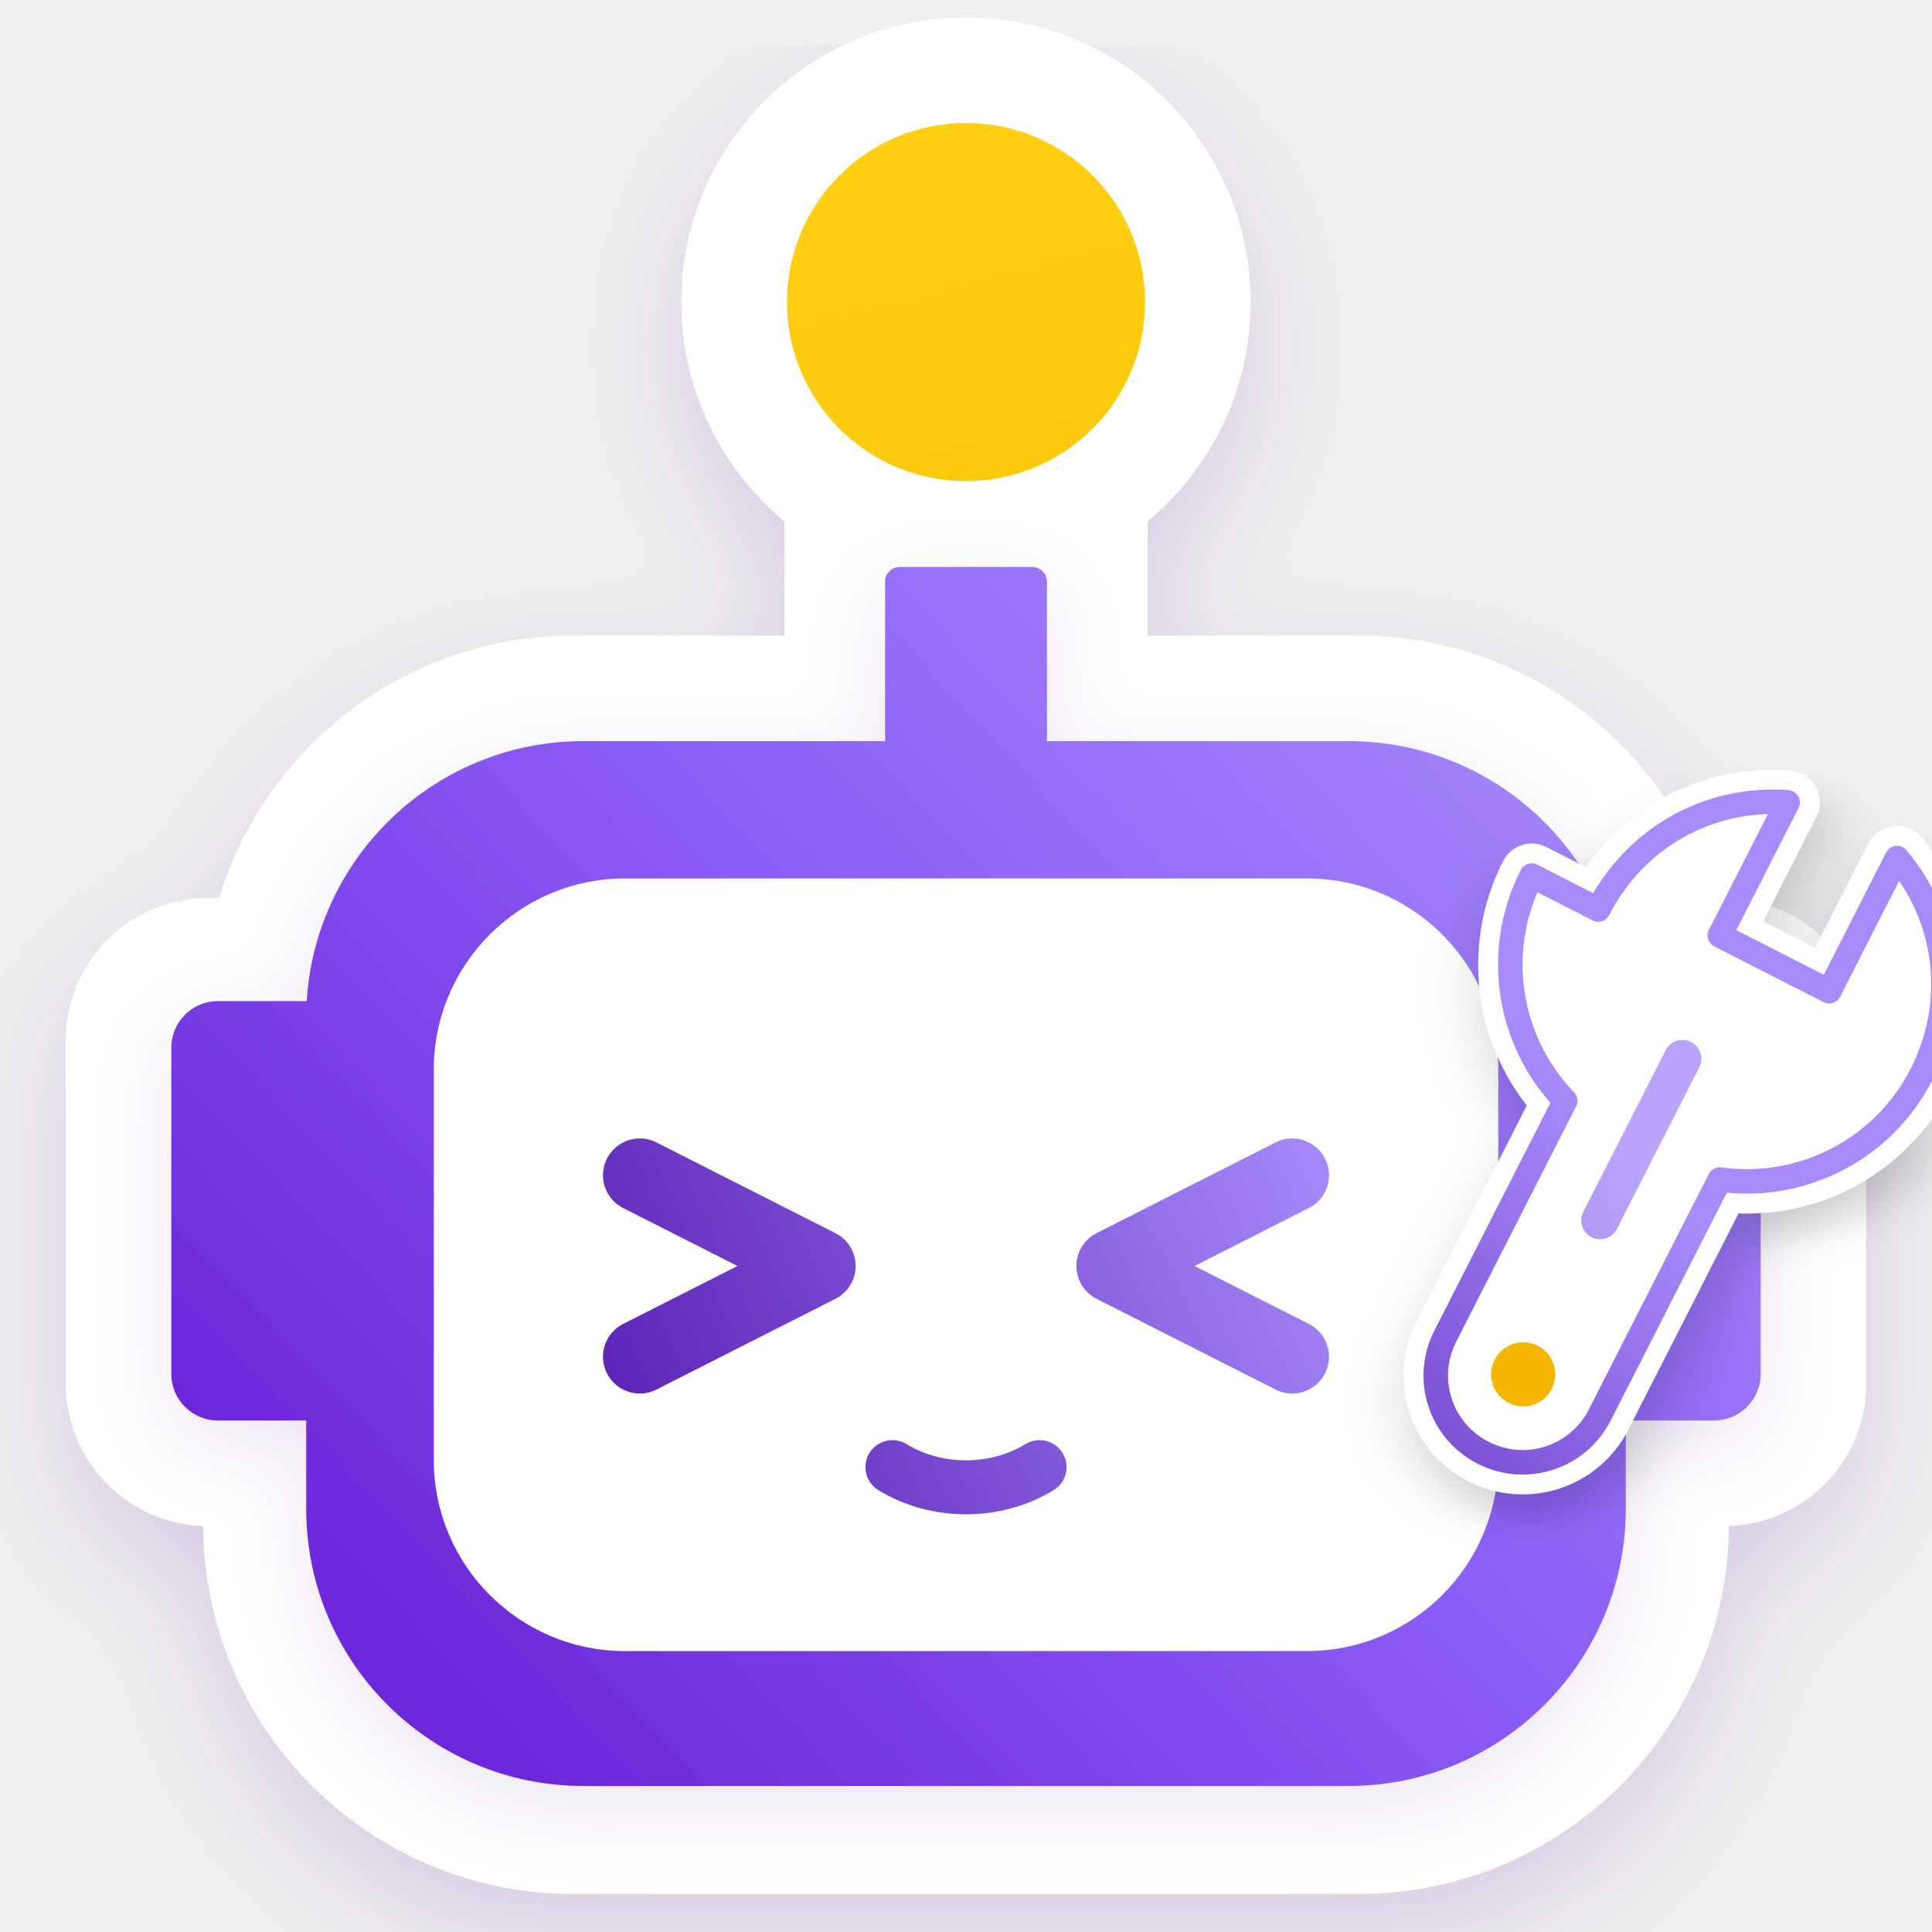
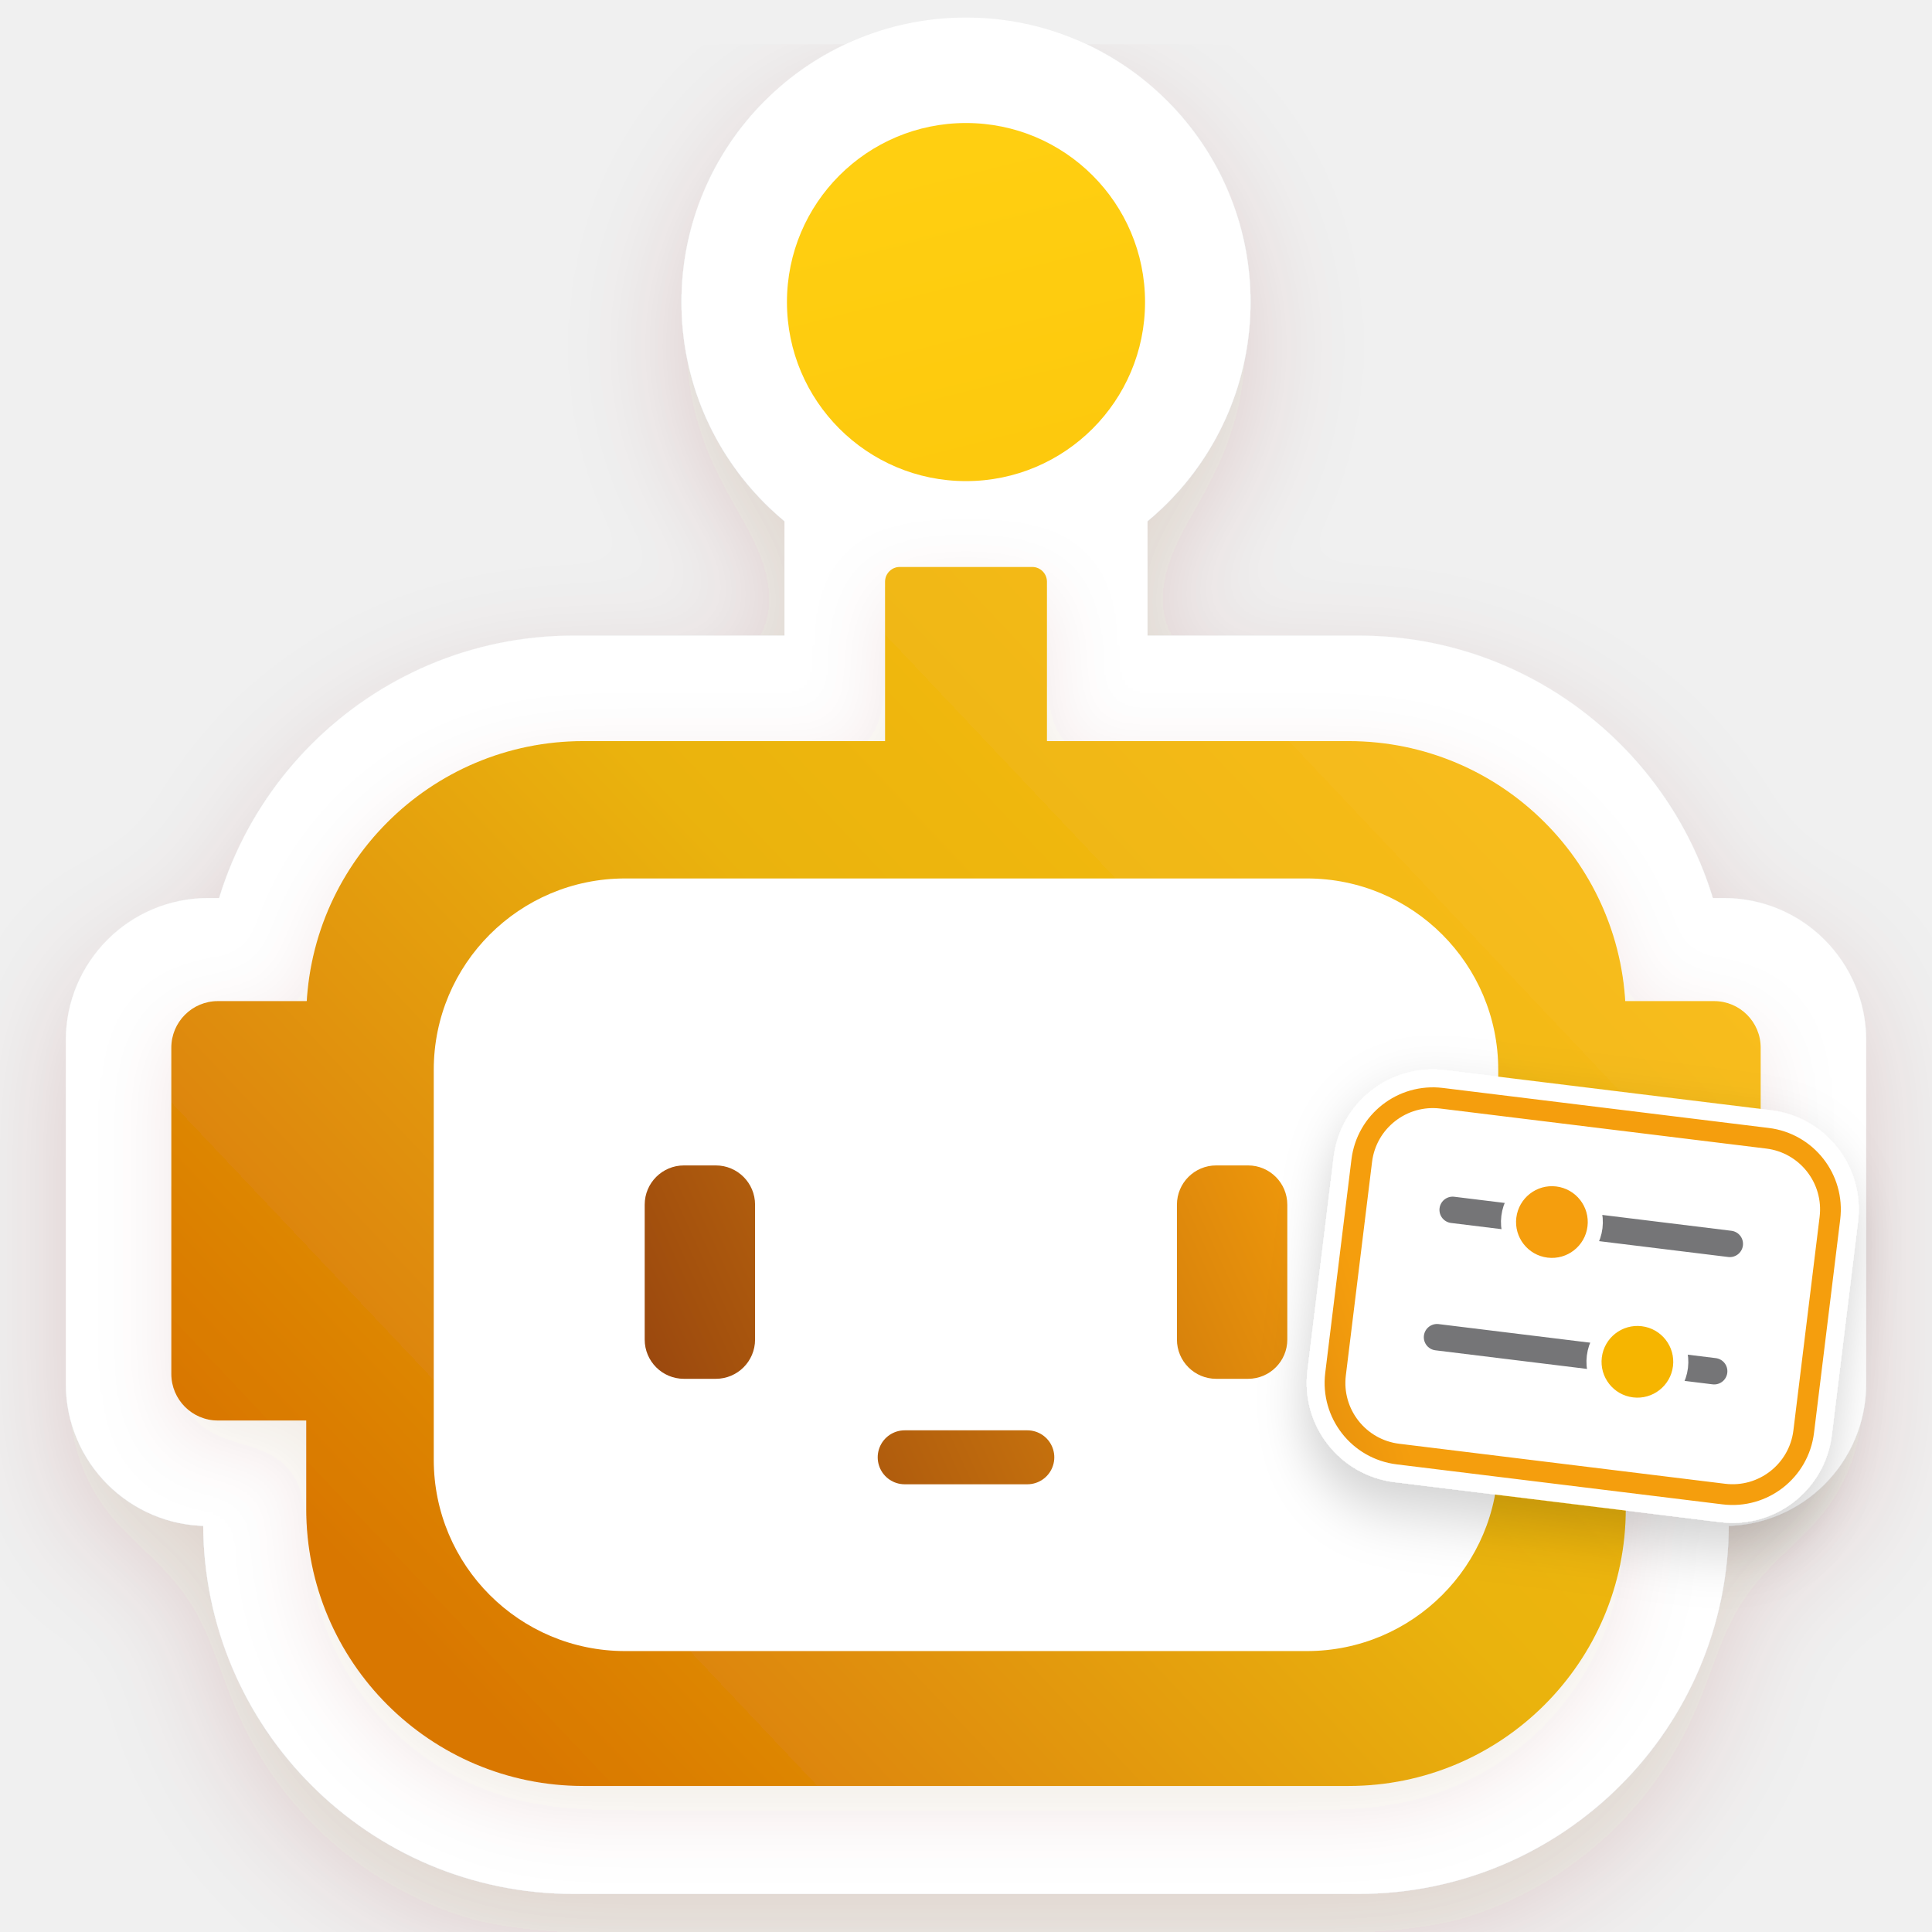
<svg xmlns="http://www.w3.org/2000/svg" width="96" height="96" viewBox="0 0 1024 1024" fill="none" role="img" aria-labelledby="title desc">
  <defs>
    <linearGradient id="role-body" x1="279" y1="766" x2="736" y2="334" gradientUnits="userSpaceOnUse">
-       <stop offset="0" stop-color="#6d28d9" />
-       <stop offset=".5" stop-color="#8b5cf6" />
-       <stop offset="1" stop-color="#a78bfa" />
+       <stop offset="0" stop-color="#d97706" />
+       <stop offset=".5" stop-color="#eab308" />
+       <stop offset="1" stop-color="#fbbf24" />
    </linearGradient>
    <linearGradient id="role-mark" x1="366" y1="694" x2="658" y2="560" gradientUnits="userSpaceOnUse">
-       <stop offset="0" stop-color="#5b21b6" />
-       <stop offset="1" stop-color="#a78bfa" />
+       <stop offset="0" stop-color="#92400e" />
+       <stop offset="1" stop-color="#f59e0b" />
    </linearGradient>
    <linearGradient id="yellow" x1="481" y1="174" x2="617" y2="713" gradientUnits="userSpaceOnUse">
      <stop offset="0" stop-color="#ffcf11" />
      <stop offset="1" stop-color="#f6b500" />
    </linearGradient>
    <filter id="soft-shadow" x="-12%" y="-12%" width="124%" height="124%">
-       <feDropShadow dx="0" dy="18" stdDeviation="24" flood-color="#4c1d95" flood-opacity=".16" />
+       <feDropShadow dx="0" dy="18" stdDeviation="24" flood-color="#78350f" flood-opacity=".16" />
    </filter>
    <filter id="inner-lift" x="-8%" y="-8%" width="116%" height="116%">
-       <feDropShadow dx="0" dy="10" stdDeviation="16" flood-color="#4c1d95" flood-opacity=".1" />
+       <feDropShadow dx="0" dy="10" stdDeviation="16" flood-color="#78350f" flood-opacity=".1" />
    </filter>
    <filter id="accessory-lift" x="-18%" y="-18%" width="136%" height="136%">
      <feDropShadow dx="0" dy="14" stdDeviation="14" flood-color="#020617" flood-opacity=".18" />
    </filter>
  </defs>
  <g transform="translate(512 528) scale(1.3) translate(-512 -512)">
    <g filter="url(#soft-shadow)">
      <rect x="201" y="365" width="622" height="513" rx="151" fill="#fff" />
      <rect x="145" y="472" width="136" height="256" rx="58" fill="#fff" />
      <rect x="743" y="472" width="136" height="256" rx="58" fill="#fff" />
      <rect x="438" y="270" width="148" height="182" rx="2" fill="#fff" />
      <circle cx="512" cy="229" r="116" fill="#fff" />
    </g>
    <g filter="url(#inner-lift)">
      <rect x="243" y="408" width="538" height="426" rx="113" fill="url(#role-body)" />
      <rect x="188" y="514" width="90" height="171" rx="19" fill="url(#role-body)" />
      <rect x="746" y="514" width="90" height="171" rx="19" fill="url(#role-body)" />
      <rect x="479" y="337" width="66" height="119" rx="6" fill="url(#role-body)" />
    </g>
    <rect x="295" y="464" width="434" height="315" rx="78" fill="#fff" />
    <circle cx="512" cy="229" r="73" fill="url(#yellow)" />
-     <path d="M379 585 452 622 379 659" stroke="url(#role-mark)" stroke-width="30" stroke-linecap="round" stroke-linejoin="round" />
-     <path d="M645 585 572 622 645 659" stroke="url(#role-mark)" stroke-width="30" stroke-linecap="round" stroke-linejoin="round" />
-     <path d="M482 704c18 11 42 11 60 0" stroke="url(#role-mark)" stroke-width="22" stroke-linecap="round" fill="none" />
+     <rect x="381" y="581" width="45" height="87" rx="16" fill="url(#role-mark)" />
+     <rect x="598" y="581" width="45" height="87" rx="16" fill="url(#role-mark)" />
+     <path d="M487 700h50" stroke="url(#role-mark)" stroke-width="22" stroke-linecap="round" />
  </g>
-   <g transform="translate(122 -140) rotate(-18 826 706)" filter="url(#accessory-lift)">
-     <path d="M756 595c30-30 74-39 113-23l-56 56 46 46 56-56c16 39 7 83-23 113-32 32-80 39-119 20L674 850c-18 18-47 18-65 0s-18-47 0-65l99-99c-19-39-12-87 20-119Z" fill="#fff" stroke="#fff" stroke-width="34" stroke-linejoin="round" />
-     <path d="M756 595c30-30 74-39 113-23l-56 56 46 46 56-56c16 39 7 83-23 113-32 32-80 39-119 20L674 850c-18 18-47 18-65 0s-18-47 0-65l99-99c-19-39-12-87 20-119Z" fill="#fff" stroke="url(#role-mark)" stroke-width="13" stroke-linejoin="round" />
-     <circle cx="642" cy="817" r="17" fill="url(#yellow)" />
-     <path d="M706 752 774 684" stroke="url(#role-mark)" stroke-width="20" stroke-linecap="round" opacity=".78" />
+   <g transform="rotate(7 839 686)" filter="url(#accessory-lift)">
+     <rect x="714" y="592" width="250" height="190" rx="38" fill="#fff" stroke="#fff" stroke-width="30" />
+     <rect x="714" y="592" width="250" height="190" rx="38" fill="#fff" stroke="url(#role-mark)" stroke-width="11" />
+     <path d="M765 650h148" stroke="#202124" stroke-width="14" stroke-linecap="round" opacity=".62" />
+     <path d="M765 718h148" stroke="#202124" stroke-width="14" stroke-linecap="round" opacity=".62" />
+     <circle cx="818" cy="650" r="23" fill="url(#role-mark)" stroke="#fff" stroke-width="8" />
+     <circle cx="872" cy="718" r="23" fill="url(#yellow)" stroke="#fff" stroke-width="8" />
  </g>
</svg>
